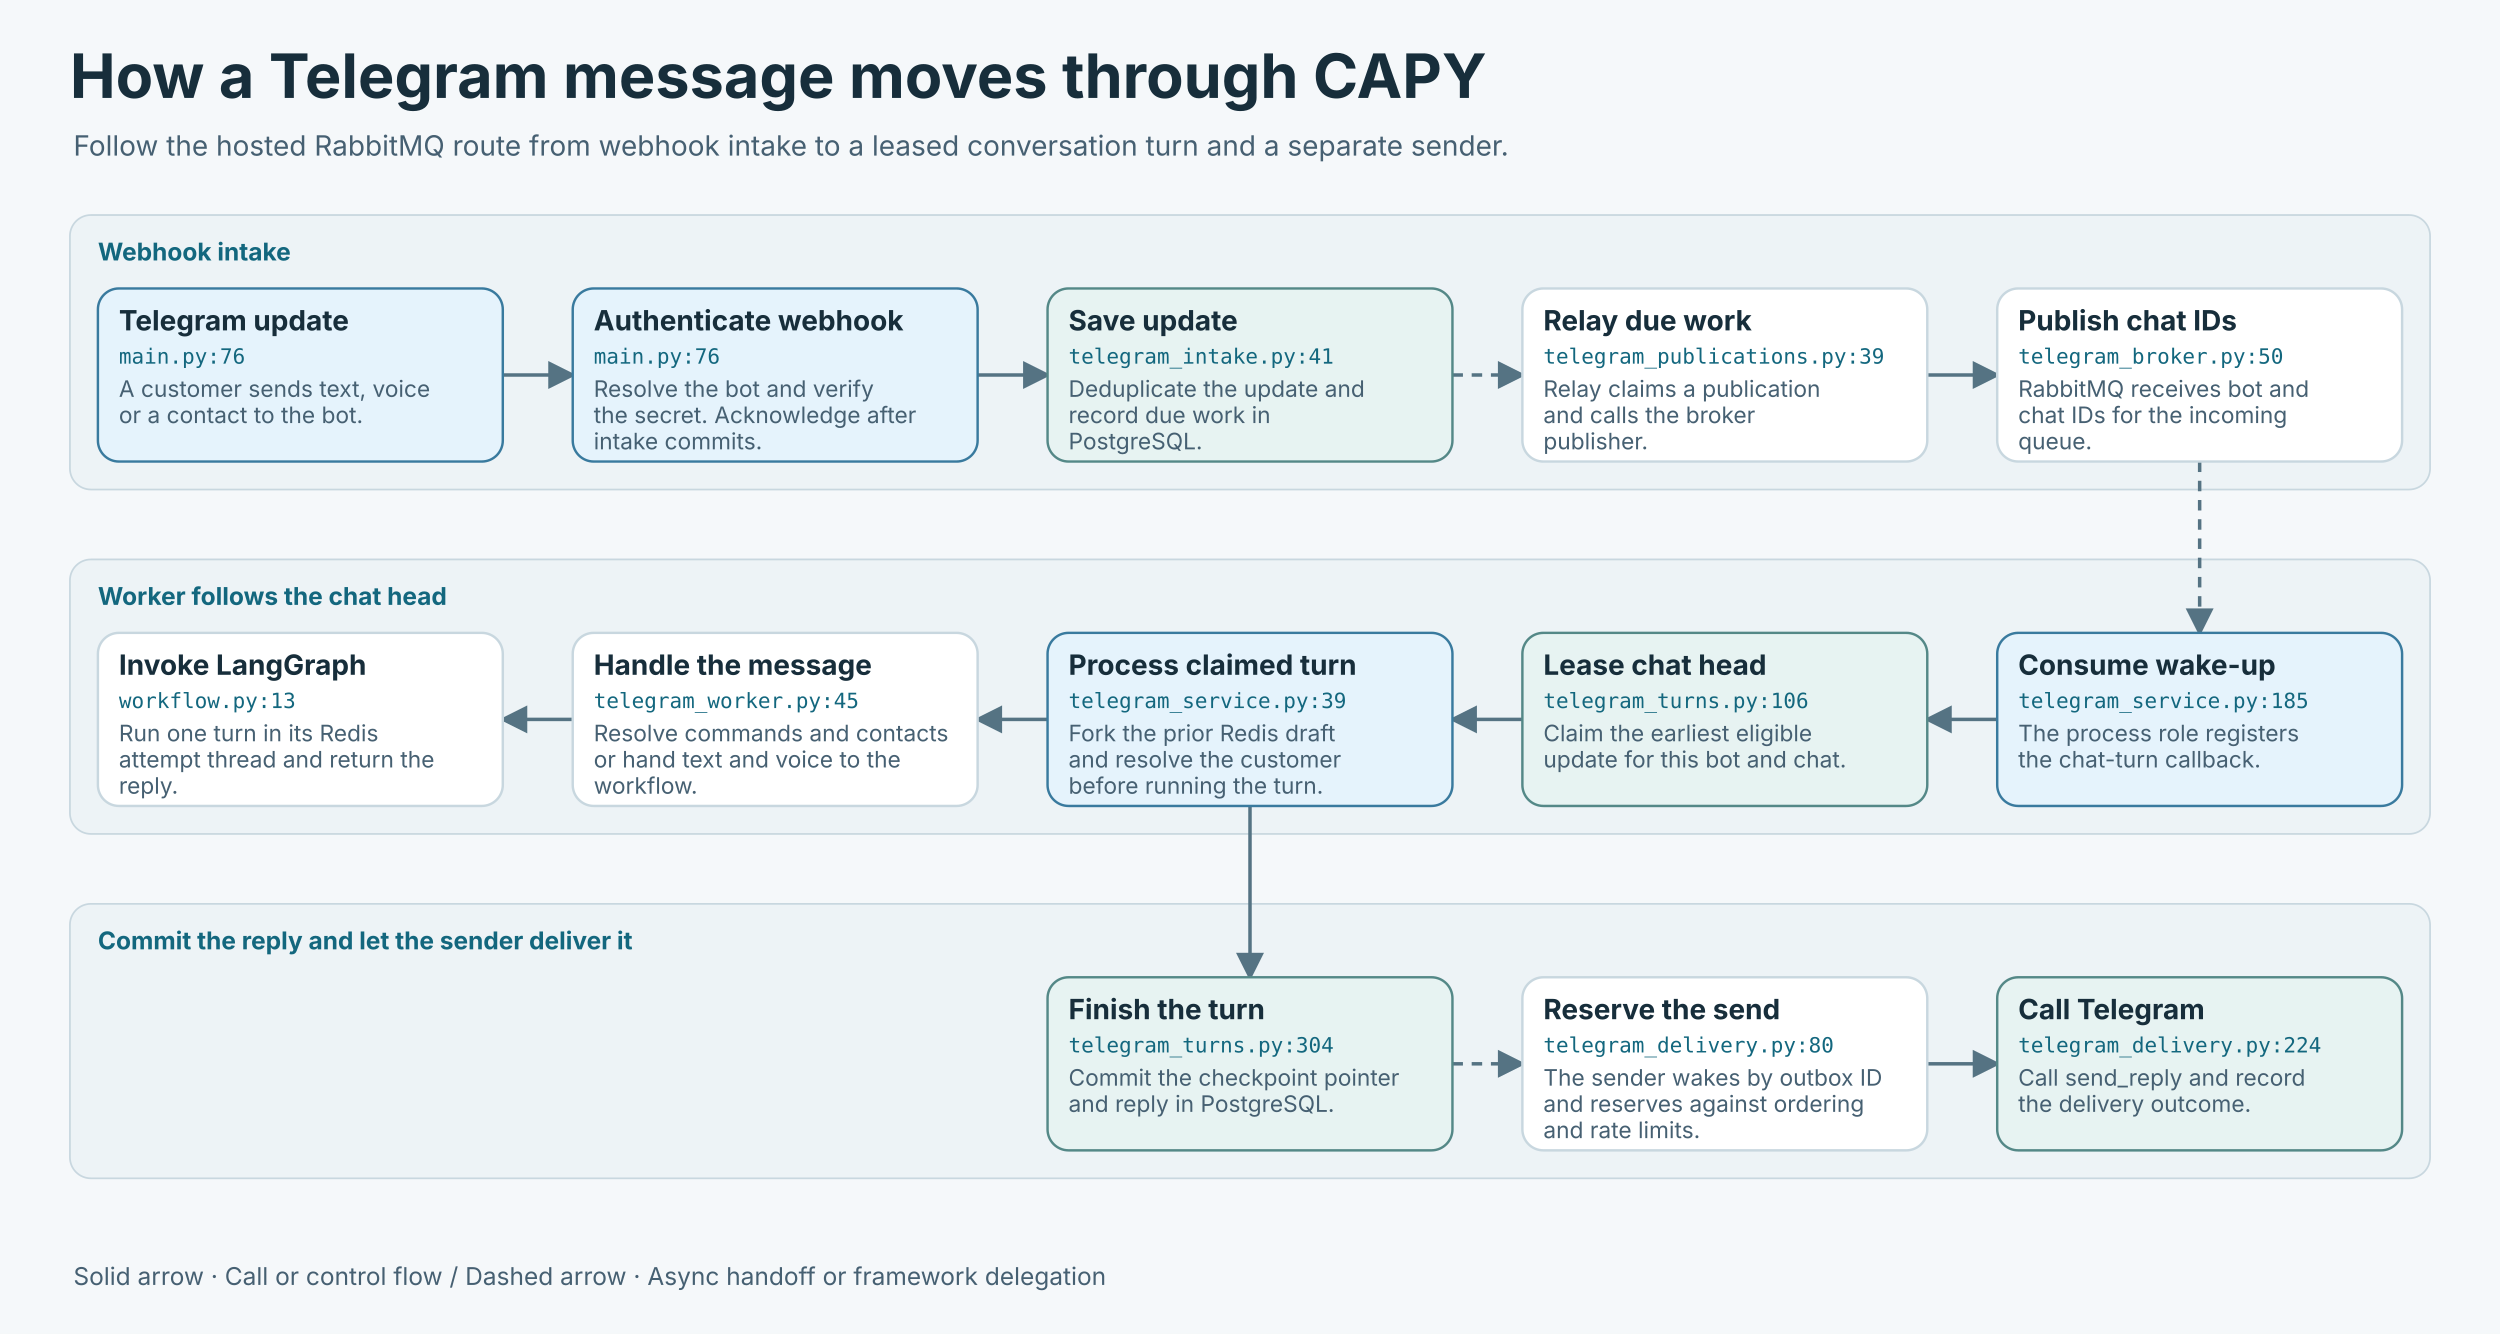
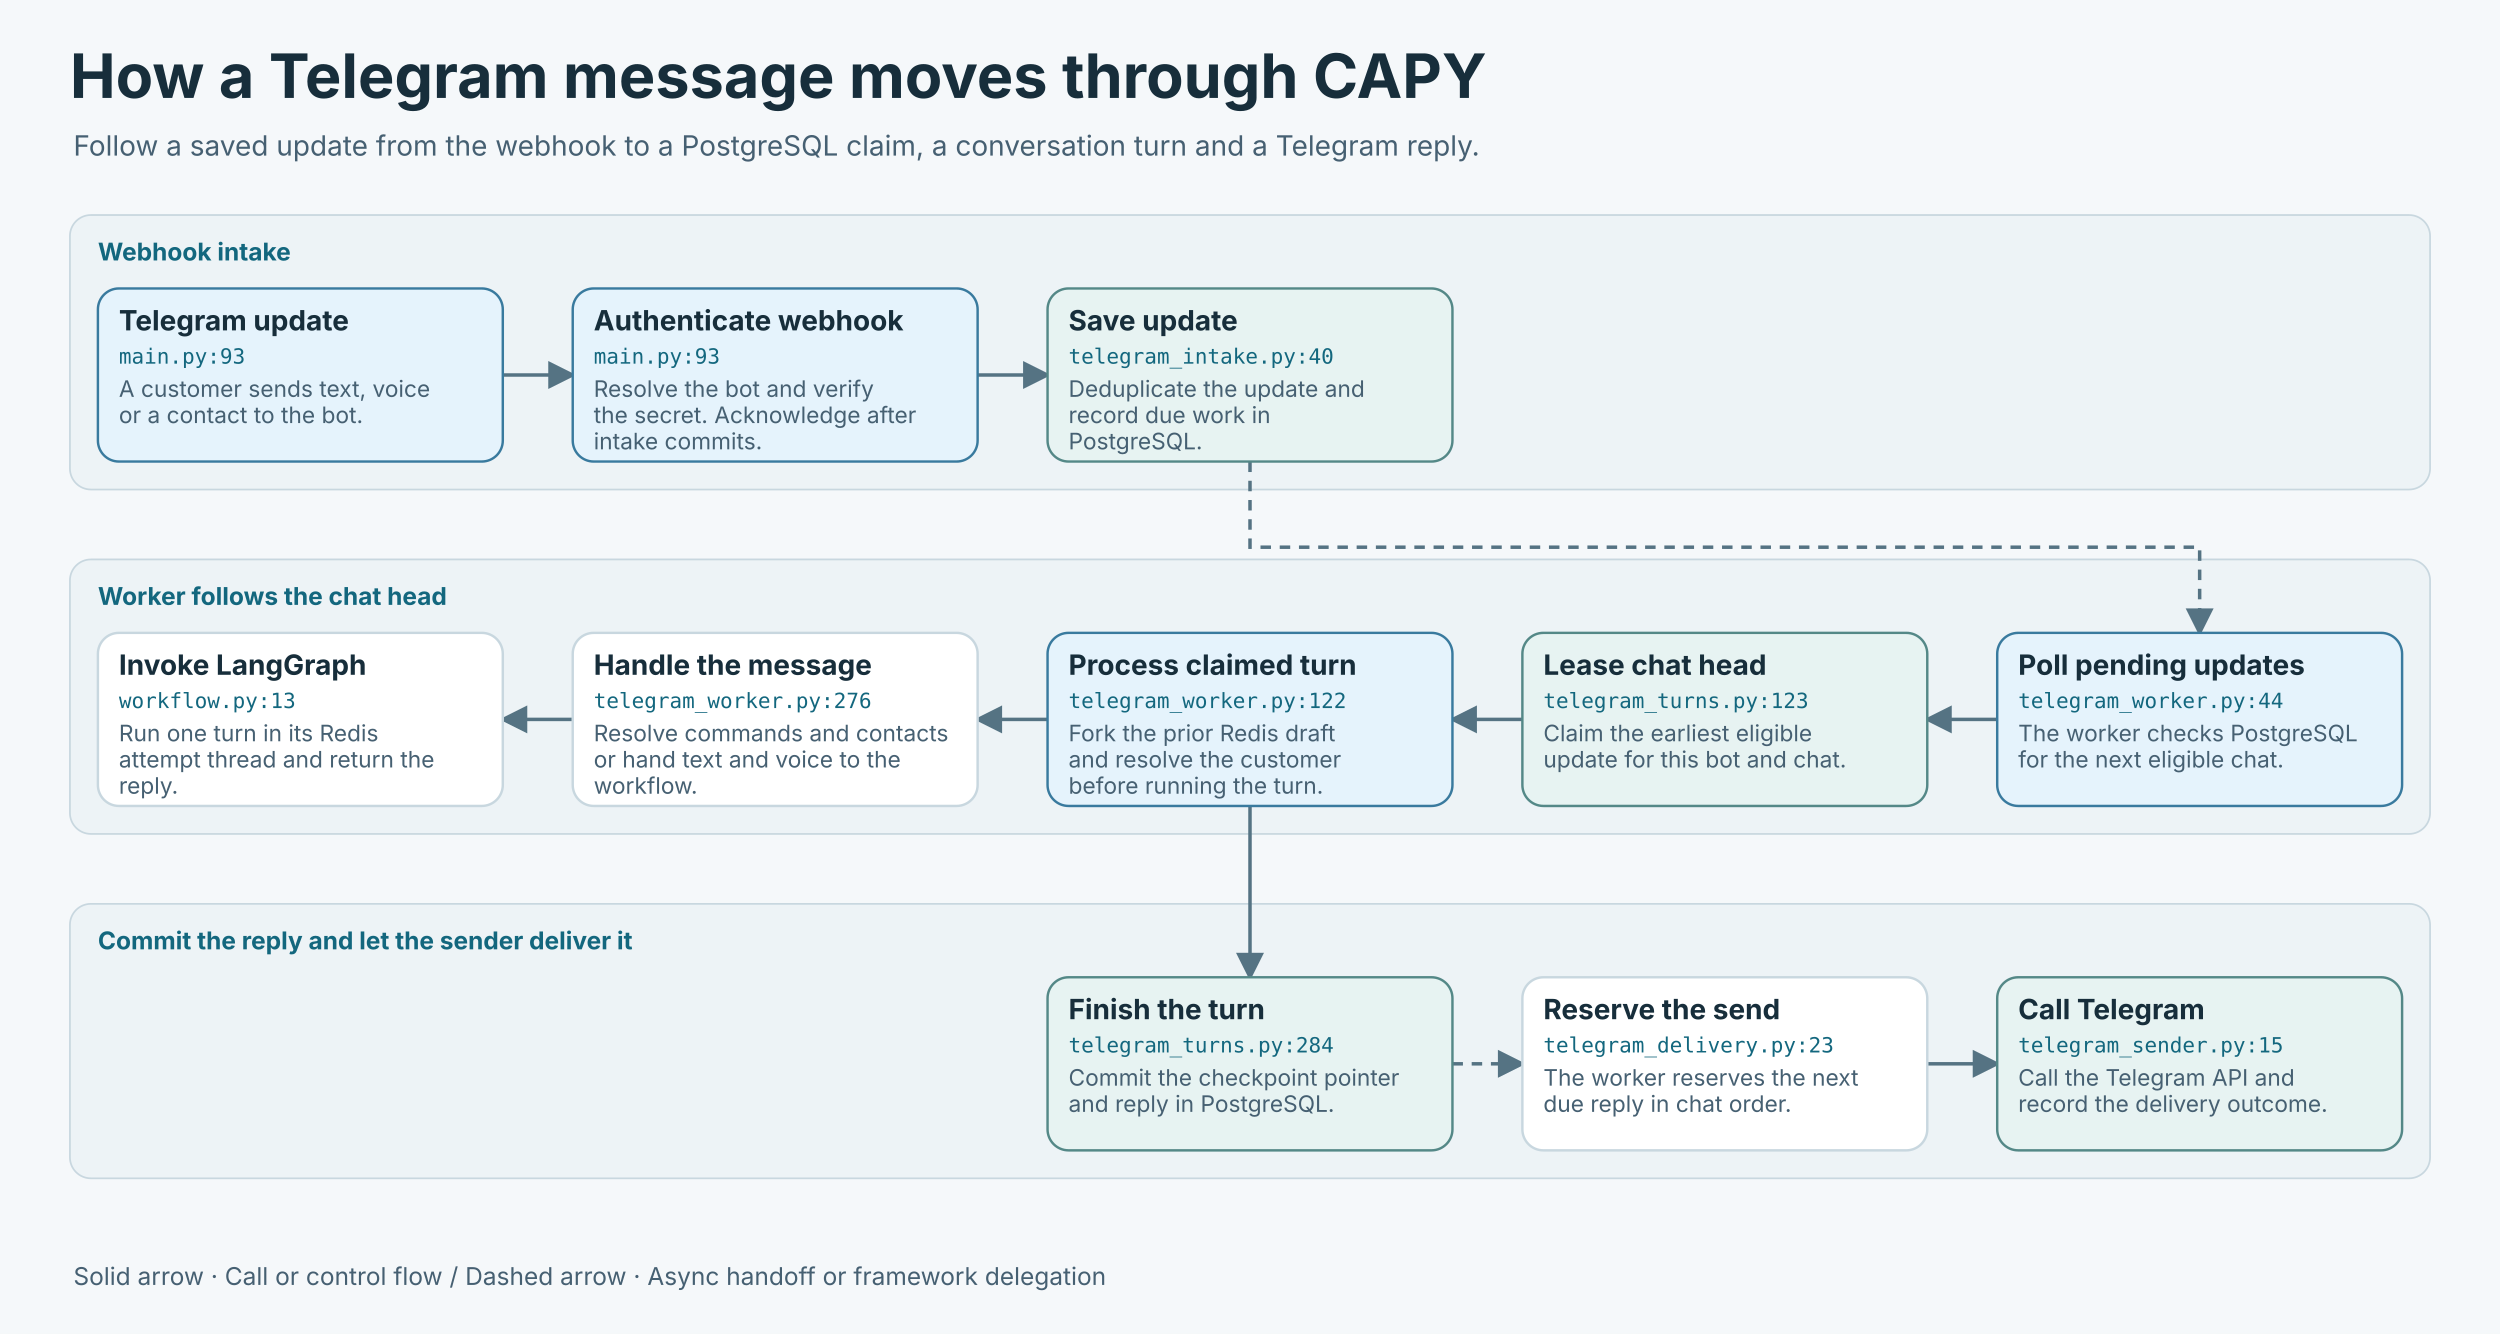
<svg xmlns="http://www.w3.org/2000/svg" viewBox="0 0 1430 763" width="1430" height="763" role="img" aria-label="How a Telegram message moves through CAPY">
  <rect x="0" y="0" width="1430" height="763" rx="0" fill="#f5f8fa" stroke="none" stroke-width="1" />
  <text x="40" y="56" fill="#172e3b" font-size="35" font-weight="700" font-family="system-ui, -apple-system, sans-serif">How a Telegram message moves through CAPY</text>
-   <text x="42" y="89" fill="#466072" font-size="16" font-weight="400" font-family="system-ui, -apple-system, sans-serif">Follow the hosted RabbitMQ route from webhook intake to a leased conversation turn and a separate sender.</text>
+   <text x="42" y="89" fill="#466072" font-size="16" font-weight="400" font-family="system-ui, -apple-system, sans-serif">Follow a saved update from the webhook to a PostgreSQL claim, a conversation turn and a Telegram reply.</text>
  <defs>
    <marker id="arrow" markerWidth="8" markerHeight="8" refX="7" refY="4" orient="auto">
      <path d="M0 0L8 4L0 8Z" fill="#557383" />
    </marker>
  </defs>
  <rect x="40" y="123" width="1350" height="157" rx="12" fill="#edf3f6" stroke="#c8d7df" stroke-width="1" />
  <rect x="40" y="320" width="1350" height="157" rx="12" fill="#edf3f6" stroke="#c8d7df" stroke-width="1" />
  <rect x="40" y="517" width="1350" height="157" rx="12" fill="#edf3f6" stroke="#c8d7df" stroke-width="1" />
  <polyline points="287.6,214.5 327.6,214.5" stroke="#557383" stroke-width="2" fill="none" marker-end="url(#arrow)" data-from="update" data-to="webhook" data-kind="flow" />
  <polyline points="559.2,214.5 599.2,214.5" stroke="#557383" stroke-width="2" fill="none" marker-end="url(#arrow)" data-from="webhook" data-to="save" data-kind="flow" />
-   <polyline points="830.8,214.5 870.8,214.5" stroke="#557383" stroke-width="2" fill="none" marker-end="url(#arrow)" data-from="save" data-to="relay" data-kind="async" stroke-dasharray="6 5" />
-   <polyline points="1102.4,214.5 1142.4,214.5" stroke="#557383" stroke-width="2" fill="none" marker-end="url(#arrow)" data-from="relay" data-to="broker" data-kind="flow" />
-   <polyline points="1258.2,264 1258.2,313.0 1258.2,313.0 1258.2,362" stroke="#557383" stroke-width="2" fill="none" marker-end="url(#arrow)" data-from="broker" data-to="consumer" data-kind="async" stroke-dasharray="6 5" />
+   <polyline points="715.0,264 715.0,313.0 1258.2,313.0 1258.2,362" stroke="#557383" stroke-width="2" fill="none" marker-end="url(#arrow)" data-from="save" data-to="consumer" data-kind="async" stroke-dasharray="6 5" />
  <polyline points="1142.4,411.5 1102.4,411.5" stroke="#557383" stroke-width="2" fill="none" marker-end="url(#arrow)" data-from="consumer" data-to="claim" data-kind="flow" />
  <polyline points="870.8,411.5 830.8,411.5" stroke="#557383" stroke-width="2" fill="none" marker-end="url(#arrow)" data-from="claim" data-to="process" data-kind="flow" />
  <polyline points="599.2,411.5 559.2,411.5" stroke="#557383" stroke-width="2" fill="none" marker-end="url(#arrow)" data-from="process" data-to="worker" data-kind="flow" />
  <polyline points="327.6,411.5 287.6,411.5" stroke="#557383" stroke-width="2" fill="none" marker-end="url(#arrow)" data-from="worker" data-to="workflow" data-kind="flow" />
  <polyline points="715.0,461 715.0,510.0 715.0,510.0 715.0,559" stroke="#557383" stroke-width="2" fill="none" marker-end="url(#arrow)" data-from="process" data-to="finish" data-kind="flow" />
  <polyline points="830.8,608.5 870.8,608.5" stroke="#557383" stroke-width="2" fill="none" marker-end="url(#arrow)" data-from="finish" data-to="send-claim" data-kind="async" stroke-dasharray="6 5" />
  <polyline points="1102.4,608.5 1142.4,608.5" stroke="#557383" stroke-width="2" fill="none" marker-end="url(#arrow)" data-from="send-claim" data-to="deliver" data-kind="flow" />
  <rect x="55" y="131" width="119" height="25" rx="2" fill="#edf3f6" stroke="none" stroke-width="1" />
  <text x="56" y="149" fill="#13677e" font-size="14" font-weight="700" font-family="system-ui, -apple-system, sans-serif">Webhook intake</text>
  <g id="update" data-source="app/main.py#telegram_webhook">
-     <a href="../../app/main.py#L76">
+     <a href="../../app/main.py#L93">
      <rect x="56.0" y="165" width="231.6" height="99" rx="12" fill="#e5f3fc" stroke="#397a9e" stroke-width="1.4" />
      <text x="68.0" y="189" fill="#172e3b" font-size="16" font-weight="700" font-family="system-ui, -apple-system, sans-serif">Telegram update</text>
-       <text x="68.0" y="208" fill="#13677e" font-size="12" font-weight="400" font-family="ui-monospace, Menlo, monospace">main.py:76</text>
+       <text x="68.0" y="208" fill="#13677e" font-size="12" font-weight="400" font-family="ui-monospace, Menlo, monospace">main.py:93</text>
      <text x="68.0" y="227" fill="#466072" font-size="13" font-weight="400" font-family="system-ui, -apple-system, sans-serif">A customer sends text, voice</text>
      <text x="68.0" y="242" fill="#466072" font-size="13" font-weight="400" font-family="system-ui, -apple-system, sans-serif">or a contact to the bot.</text>
    </a>
  </g>
  <g id="webhook" data-source="app/main.py#telegram_webhook">
-     <a href="../../app/main.py#L76">
+     <a href="../../app/main.py#L93">
      <rect x="327.6" y="165" width="231.6" height="99" rx="12" fill="#e5f3fc" stroke="#397a9e" stroke-width="1.4" />
      <text x="339.6" y="189" fill="#172e3b" font-size="16" font-weight="700" font-family="system-ui, -apple-system, sans-serif">Authenticate webhook</text>
-       <text x="339.6" y="208" fill="#13677e" font-size="12" font-weight="400" font-family="ui-monospace, Menlo, monospace">main.py:76</text>
+       <text x="339.6" y="208" fill="#13677e" font-size="12" font-weight="400" font-family="ui-monospace, Menlo, monospace">main.py:93</text>
      <text x="339.6" y="227" fill="#466072" font-size="13" font-weight="400" font-family="system-ui, -apple-system, sans-serif">Resolve the bot and verify</text>
      <text x="339.6" y="242" fill="#466072" font-size="13" font-weight="400" font-family="system-ui, -apple-system, sans-serif">the secret. Acknowledge after</text>
      <text x="339.6" y="257" fill="#466072" font-size="13" font-weight="400" font-family="system-ui, -apple-system, sans-serif">intake commits.</text>
    </a>
  </g>
  <g id="save" data-source="app/channels/telegram_intake.py#save_update">
-     <a href="../../app/channels/telegram_intake.py#L41">
+     <a href="../../app/channels/telegram_intake.py#L40">
      <rect x="599.2" y="165" width="231.6" height="99" rx="12" fill="#e7f3f2" stroke="#548887" stroke-width="1.4" />
      <text x="611.2" y="189" fill="#172e3b" font-size="16" font-weight="700" font-family="system-ui, -apple-system, sans-serif">Save update</text>
-       <text x="611.2" y="208" fill="#13677e" font-size="12" font-weight="400" font-family="ui-monospace, Menlo, monospace">telegram_intake.py:41</text>
+       <text x="611.2" y="208" fill="#13677e" font-size="12" font-weight="400" font-family="ui-monospace, Menlo, monospace">telegram_intake.py:40</text>
      <text x="611.2" y="227" fill="#466072" font-size="13" font-weight="400" font-family="system-ui, -apple-system, sans-serif">Deduplicate the update and</text>
      <text x="611.2" y="242" fill="#466072" font-size="13" font-weight="400" font-family="system-ui, -apple-system, sans-serif">record due work in</text>
      <text x="611.2" y="257" fill="#466072" font-size="13" font-weight="400" font-family="system-ui, -apple-system, sans-serif">PostgreSQL.</text>
-     </a>
-   </g>
-   <g id="relay" data-source="app/channels/telegram_publications.py#publish_due">
-     <a href="../../app/channels/telegram_publications.py#L39">
-       <rect x="870.8" y="165" width="231.6" height="99" rx="12" fill="#ffffff" stroke="#c8d7df" stroke-width="1.4" />
-       <text x="882.8" y="189" fill="#172e3b" font-size="16" font-weight="700" font-family="system-ui, -apple-system, sans-serif">Relay due work</text>
-       <text x="882.8" y="208" fill="#13677e" font-size="12" font-weight="400" font-family="ui-monospace, Menlo, monospace">telegram_publications.py:39</text>
-       <text x="882.8" y="227" fill="#466072" font-size="13" font-weight="400" font-family="system-ui, -apple-system, sans-serif">Relay claims a publication</text>
-       <text x="882.8" y="242" fill="#466072" font-size="13" font-weight="400" font-family="system-ui, -apple-system, sans-serif">and calls the broker</text>
-       <text x="882.8" y="257" fill="#466072" font-size="13" font-weight="400" font-family="system-ui, -apple-system, sans-serif">publisher.</text>
-     </a>
-   </g>
-   <g id="broker" data-source="app/channels/telegram_broker.py#publish_wakeup">
-     <a href="../../app/channels/telegram_broker.py#L50">
-       <rect x="1142.4" y="165" width="231.6" height="99" rx="12" fill="#ffffff" stroke="#c8d7df" stroke-width="1.4" />
-       <text x="1154.4" y="189" fill="#172e3b" font-size="16" font-weight="700" font-family="system-ui, -apple-system, sans-serif">Publish chat IDs</text>
-       <text x="1154.4" y="208" fill="#13677e" font-size="12" font-weight="400" font-family="ui-monospace, Menlo, monospace">telegram_broker.py:50</text>
-       <text x="1154.4" y="227" fill="#466072" font-size="13" font-weight="400" font-family="system-ui, -apple-system, sans-serif">RabbitMQ receives bot and</text>
-       <text x="1154.4" y="242" fill="#466072" font-size="13" font-weight="400" font-family="system-ui, -apple-system, sans-serif">chat IDs for the incoming</text>
-       <text x="1154.4" y="257" fill="#466072" font-size="13" font-weight="400" font-family="system-ui, -apple-system, sans-serif">queue.</text>
    </a>
  </g>
  <rect x="55" y="328" width="231" height="25" rx="2" fill="#edf3f6" stroke="none" stroke-width="1" />
  <text x="56" y="346" fill="#13677e" font-size="14" font-weight="700" font-family="system-ui, -apple-system, sans-serif">Worker follows the chat head</text>
  <g id="workflow" data-source="app/graph/workflow.py#LangGraphWorkflow.handle_turn">
    <a href="../../app/graph/workflow.py#L13">
      <rect x="56.0" y="362" width="231.6" height="99" rx="12" fill="#ffffff" stroke="#c8d7df" stroke-width="1.4" />
      <text x="68.0" y="386" fill="#172e3b" font-size="16" font-weight="700" font-family="system-ui, -apple-system, sans-serif">Invoke LangGraph</text>
      <text x="68.0" y="405" fill="#13677e" font-size="12" font-weight="400" font-family="ui-monospace, Menlo, monospace">workflow.py:13</text>
      <text x="68.0" y="424" fill="#466072" font-size="13" font-weight="400" font-family="system-ui, -apple-system, sans-serif">Run one turn in its Redis</text>
      <text x="68.0" y="439" fill="#466072" font-size="13" font-weight="400" font-family="system-ui, -apple-system, sans-serif">attempt thread and return the</text>
      <text x="68.0" y="454" fill="#466072" font-size="13" font-weight="400" font-family="system-ui, -apple-system, sans-serif">reply.</text>
    </a>
  </g>
  <g id="worker" data-source="app/telegram_worker.py#TelegramWorker.handle_message">
-     <a href="../../app/telegram_worker.py#L45">
+     <a href="../../app/telegram_worker.py#L276">
      <rect x="327.6" y="362" width="231.6" height="99" rx="12" fill="#ffffff" stroke="#c8d7df" stroke-width="1.4" />
      <text x="339.6" y="386" fill="#172e3b" font-size="16" font-weight="700" font-family="system-ui, -apple-system, sans-serif">Handle the message</text>
-       <text x="339.6" y="405" fill="#13677e" font-size="12" font-weight="400" font-family="ui-monospace, Menlo, monospace">telegram_worker.py:45</text>
+       <text x="339.6" y="405" fill="#13677e" font-size="12" font-weight="400" font-family="ui-monospace, Menlo, monospace">telegram_worker.py:276</text>
      <text x="339.6" y="424" fill="#466072" font-size="13" font-weight="400" font-family="system-ui, -apple-system, sans-serif">Resolve commands and contacts</text>
      <text x="339.6" y="439" fill="#466072" font-size="13" font-weight="400" font-family="system-ui, -apple-system, sans-serif">or hand text and voice to the</text>
      <text x="339.6" y="454" fill="#466072" font-size="13" font-weight="400" font-family="system-ui, -apple-system, sans-serif">workflow.</text>
    </a>
  </g>
-   <g id="process" data-source="app/telegram_service.py#process_turn">
-     <a href="../../app/telegram_service.py#L39">
+   <g id="process" data-source="app/telegram_worker.py#process_turn">
+     <a href="../../app/telegram_worker.py#L122">
      <rect x="599.2" y="362" width="231.6" height="99" rx="12" fill="#e5f3fc" stroke="#397a9e" stroke-width="1.4" />
      <text x="611.2" y="386" fill="#172e3b" font-size="16" font-weight="700" font-family="system-ui, -apple-system, sans-serif">Process claimed turn</text>
-       <text x="611.2" y="405" fill="#13677e" font-size="12" font-weight="400" font-family="ui-monospace, Menlo, monospace">telegram_service.py:39</text>
+       <text x="611.2" y="405" fill="#13677e" font-size="12" font-weight="400" font-family="ui-monospace, Menlo, monospace">telegram_worker.py:122</text>
      <text x="611.2" y="424" fill="#466072" font-size="13" font-weight="400" font-family="system-ui, -apple-system, sans-serif">Fork the prior Redis draft</text>
      <text x="611.2" y="439" fill="#466072" font-size="13" font-weight="400" font-family="system-ui, -apple-system, sans-serif">and resolve the customer</text>
      <text x="611.2" y="454" fill="#466072" font-size="13" font-weight="400" font-family="system-ui, -apple-system, sans-serif">before running the turn.</text>
    </a>
  </g>
  <g id="claim" data-source="app/channels/telegram_turns.py#TelegramTurns.claim_chat">
-     <a href="../../app/channels/telegram_turns.py#L106">
+     <a href="../../app/channels/telegram_turns.py#L123">
      <rect x="870.8" y="362" width="231.6" height="99" rx="12" fill="#e7f3f2" stroke="#548887" stroke-width="1.4" />
      <text x="882.8" y="386" fill="#172e3b" font-size="16" font-weight="700" font-family="system-ui, -apple-system, sans-serif">Lease chat head</text>
-       <text x="882.8" y="405" fill="#13677e" font-size="12" font-weight="400" font-family="ui-monospace, Menlo, monospace">telegram_turns.py:106</text>
+       <text x="882.8" y="405" fill="#13677e" font-size="12" font-weight="400" font-family="ui-monospace, Menlo, monospace">telegram_turns.py:123</text>
      <text x="882.8" y="424" fill="#466072" font-size="13" font-weight="400" font-family="system-ui, -apple-system, sans-serif">Claim the earliest eligible</text>
      <text x="882.8" y="439" fill="#466072" font-size="13" font-weight="400" font-family="system-ui, -apple-system, sans-serif">update for this bot and chat.</text>
    </a>
  </g>
-   <g id="consumer" data-source="app/telegram_service.py#run_broker_worker">
-     <a href="../../app/telegram_service.py#L185">
+   <g id="consumer" data-source="app/telegram_worker.py#run_worker">
+     <a href="../../app/telegram_worker.py#L44">
      <rect x="1142.4" y="362" width="231.6" height="99" rx="12" fill="#e5f3fc" stroke="#397a9e" stroke-width="1.4" />
-       <text x="1154.4" y="386" fill="#172e3b" font-size="16" font-weight="700" font-family="system-ui, -apple-system, sans-serif">Consume wake-up</text>
-       <text x="1154.4" y="405" fill="#13677e" font-size="12" font-weight="400" font-family="ui-monospace, Menlo, monospace">telegram_service.py:185</text>
-       <text x="1154.4" y="424" fill="#466072" font-size="13" font-weight="400" font-family="system-ui, -apple-system, sans-serif">The process role registers</text>
-       <text x="1154.4" y="439" fill="#466072" font-size="13" font-weight="400" font-family="system-ui, -apple-system, sans-serif">the chat-turn callback.</text>
+       <text x="1154.4" y="386" fill="#172e3b" font-size="16" font-weight="700" font-family="system-ui, -apple-system, sans-serif">Poll pending updates</text>
+       <text x="1154.4" y="405" fill="#13677e" font-size="12" font-weight="400" font-family="ui-monospace, Menlo, monospace">telegram_worker.py:44</text>
+       <text x="1154.4" y="424" fill="#466072" font-size="13" font-weight="400" font-family="system-ui, -apple-system, sans-serif">The worker checks PostgreSQL</text>
+       <text x="1154.4" y="439" fill="#466072" font-size="13" font-weight="400" font-family="system-ui, -apple-system, sans-serif">for the next eligible chat.</text>
    </a>
  </g>
  <rect x="55" y="525" width="375" height="25" rx="2" fill="#edf3f6" stroke="none" stroke-width="1" />
  <text x="56" y="543" fill="#13677e" font-size="14" font-weight="700" font-family="system-ui, -apple-system, sans-serif">Commit the reply and let the sender deliver it</text>
  <g id="finish" data-source="app/channels/telegram_turns.py#TelegramTurns.finish">
-     <a href="../../app/channels/telegram_turns.py#L304">
+     <a href="../../app/channels/telegram_turns.py#L284">
      <rect x="599.2" y="559" width="231.6" height="99" rx="12" fill="#e7f3f2" stroke="#548887" stroke-width="1.4" />
      <text x="611.2" y="583" fill="#172e3b" font-size="16" font-weight="700" font-family="system-ui, -apple-system, sans-serif">Finish the turn</text>
-       <text x="611.2" y="602" fill="#13677e" font-size="12" font-weight="400" font-family="ui-monospace, Menlo, monospace">telegram_turns.py:304</text>
+       <text x="611.2" y="602" fill="#13677e" font-size="12" font-weight="400" font-family="ui-monospace, Menlo, monospace">telegram_turns.py:284</text>
      <text x="611.2" y="621" fill="#466072" font-size="13" font-weight="400" font-family="system-ui, -apple-system, sans-serif">Commit the checkpoint pointer</text>
      <text x="611.2" y="636" fill="#466072" font-size="13" font-weight="400" font-family="system-ui, -apple-system, sans-serif">and reply in PostgreSQL.</text>
    </a>
  </g>
-   <g id="send-claim" data-source="app/channels/telegram_delivery.py#TelegramOutbox.claim_by_id">
-     <a href="../../app/channels/telegram_delivery.py#L80">
+   <g id="send-claim" data-source="app/channels/telegram_delivery.py#TelegramOutbox.claim_next">
+     <a href="../../app/channels/telegram_delivery.py#L23">
      <rect x="870.8" y="559" width="231.6" height="99" rx="12" fill="#ffffff" stroke="#c8d7df" stroke-width="1.4" />
      <text x="882.8" y="583" fill="#172e3b" font-size="16" font-weight="700" font-family="system-ui, -apple-system, sans-serif">Reserve the send</text>
-       <text x="882.8" y="602" fill="#13677e" font-size="12" font-weight="400" font-family="ui-monospace, Menlo, monospace">telegram_delivery.py:80</text>
-       <text x="882.8" y="621" fill="#466072" font-size="13" font-weight="400" font-family="system-ui, -apple-system, sans-serif">The sender wakes by outbox ID</text>
-       <text x="882.8" y="636" fill="#466072" font-size="13" font-weight="400" font-family="system-ui, -apple-system, sans-serif">and reserves against ordering</text>
-       <text x="882.8" y="651" fill="#466072" font-size="13" font-weight="400" font-family="system-ui, -apple-system, sans-serif">and rate limits.</text>
+       <text x="882.8" y="602" fill="#13677e" font-size="12" font-weight="400" font-family="ui-monospace, Menlo, monospace">telegram_delivery.py:23</text>
+       <text x="882.8" y="621" fill="#466072" font-size="13" font-weight="400" font-family="system-ui, -apple-system, sans-serif">The worker reserves the next</text>
+       <text x="882.8" y="636" fill="#466072" font-size="13" font-weight="400" font-family="system-ui, -apple-system, sans-serif">due reply in chat order.</text>
    </a>
  </g>
-   <g id="deliver" data-source="app/channels/telegram_delivery.py#deliver_claimed">
-     <a href="../../app/channels/telegram_delivery.py#L224">
+   <g id="deliver" data-source="app/telegram_sender.py#deliver_claimed">
+     <a href="../../app/telegram_sender.py#L15">
      <rect x="1142.4" y="559" width="231.6" height="99" rx="12" fill="#e7f3f2" stroke="#548887" stroke-width="1.4" />
      <text x="1154.4" y="583" fill="#172e3b" font-size="16" font-weight="700" font-family="system-ui, -apple-system, sans-serif">Call Telegram</text>
-       <text x="1154.4" y="602" fill="#13677e" font-size="12" font-weight="400" font-family="ui-monospace, Menlo, monospace">telegram_delivery.py:224</text>
-       <text x="1154.4" y="621" fill="#466072" font-size="13" font-weight="400" font-family="system-ui, -apple-system, sans-serif">Call send_reply and record</text>
-       <text x="1154.4" y="636" fill="#466072" font-size="13" font-weight="400" font-family="system-ui, -apple-system, sans-serif">the delivery outcome.</text>
+       <text x="1154.4" y="602" fill="#13677e" font-size="12" font-weight="400" font-family="ui-monospace, Menlo, monospace">telegram_sender.py:15</text>
+       <text x="1154.4" y="621" fill="#466072" font-size="13" font-weight="400" font-family="system-ui, -apple-system, sans-serif">Call the Telegram API and</text>
+       <text x="1154.4" y="636" fill="#466072" font-size="13" font-weight="400" font-family="system-ui, -apple-system, sans-serif">record the delivery outcome.</text>
    </a>
  </g>
  <text x="42" y="735" fill="#466072" font-size="14" font-weight="400" font-family="system-ui, -apple-system, sans-serif">Solid arrow · Call or control flow  /  Dashed arrow · Async handoff or framework delegation</text>
</svg>
